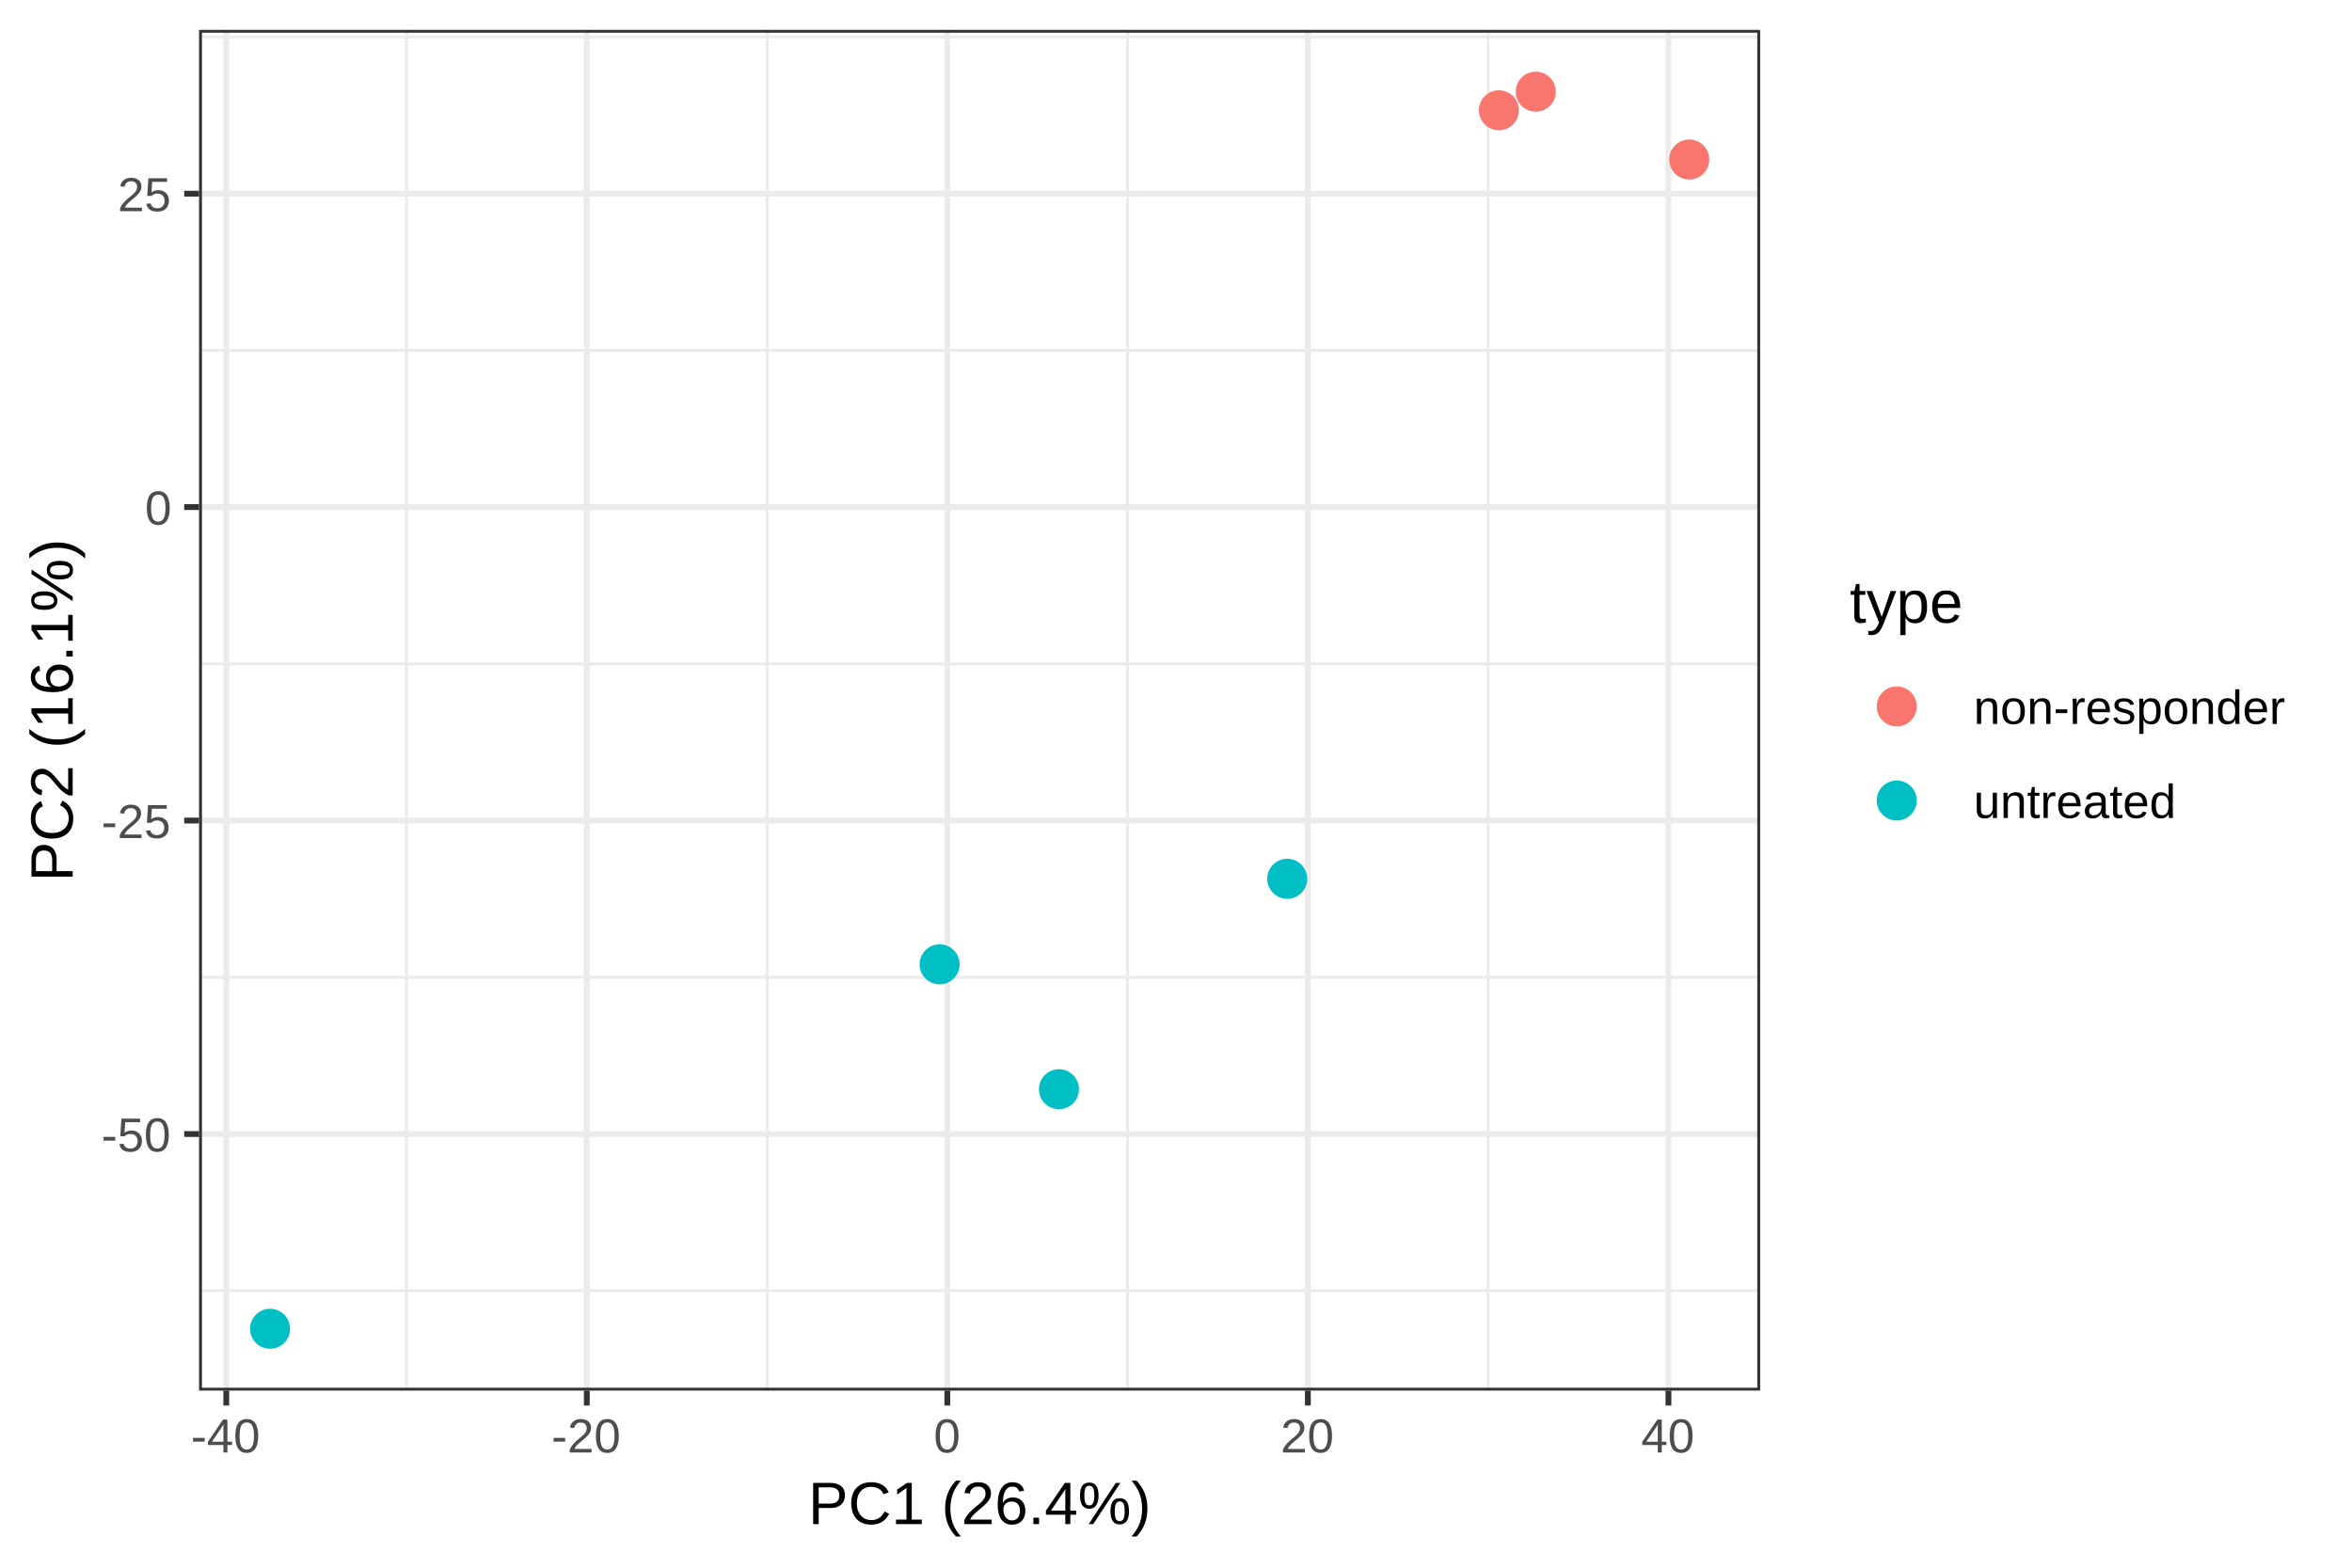
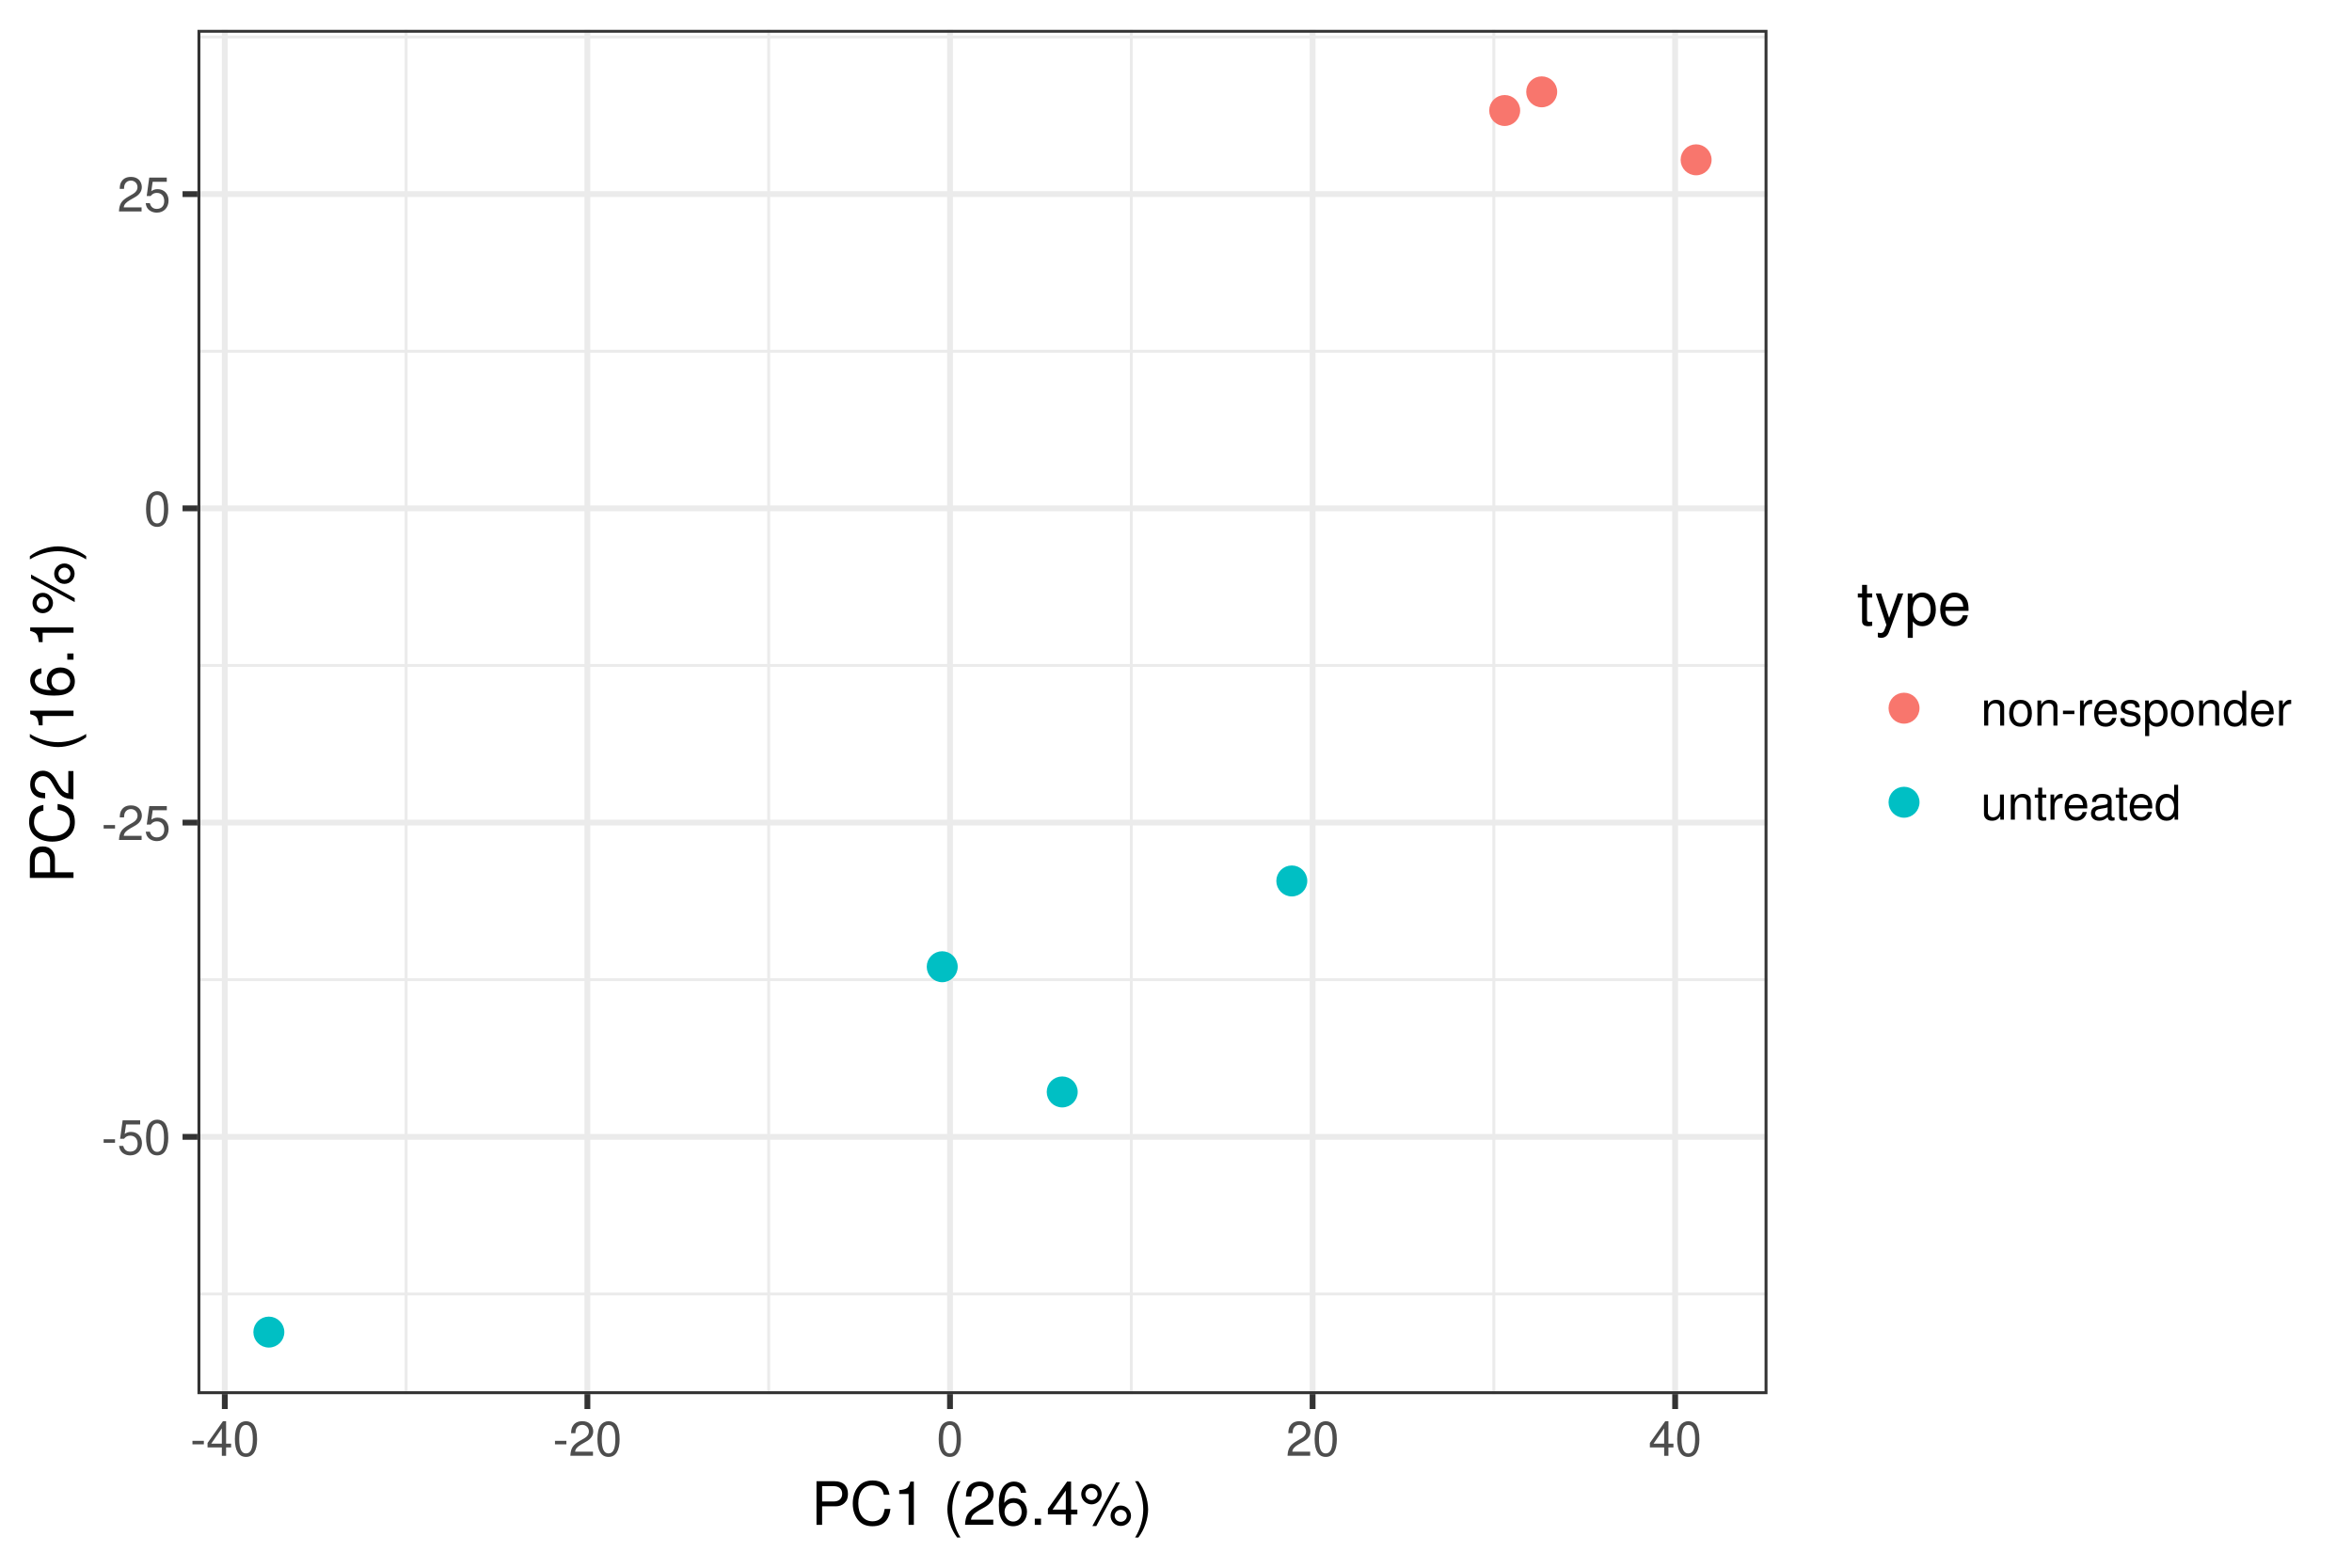
<svg xmlns="http://www.w3.org/2000/svg" viewBox="0 0 432.00 288.00">
  <defs>
    <style type="text/css">
-     line, polyline, path, rect, circle {
+     line, polyline, polygon, path, rect, circle {
      fill: none;
      stroke: #000000;
      stroke-linecap: round;
      stroke-linejoin: round;
      stroke-miterlimit: 10.00;
    }
  </style>
  </defs>
  <rect width="100%" height="100%" style="stroke: none; fill: #FFFFFF;" />
-   <rect x="0.00" y="0.00" width="432.00" height="288.00" style="stroke-width: 1.07; stroke: #FFFFFF; fill: #FFFFFF;" />
+   <rect x="0" y="0.00" width="432.00" height="288.00" style="stroke-width: 1.07; stroke: #FFFFFF; fill: #FFFFFF;" />
  <defs>
-     <clipPath id="cpMzYuNTY0N3wzMjMuMzA0fDI1NS40NzR8NS40Nzk0NQ==">
-       <rect x="36.56" y="5.48" width="286.74" height="249.99" />
+     <clipPath id="cpMzYuMjd8MzI0LjY0fDI1Ni4xMXw1LjQ4">
+       <rect x="36.27" y="5.48" width="288.37" height="250.64" />
    </clipPath>
  </defs>
-   <rect x="36.56" y="5.48" width="286.74" height="249.99" style="stroke-width: 1.07; stroke: none; fill: #FFFFFF;" clip-path="url(#cpMzYuNTY0N3wzMjMuMzA0fDI1NS40NzR8NS40Nzk0NQ==)" />
-   <polyline points="36.56,237.12 323.30,237.12 " style="stroke-width: 0.53; stroke: #EBEBEB; stroke-linecap: butt;" clip-path="url(#cpMzYuNTY0N3wzMjMuMzA0fDI1NS40NzR8NS40Nzk0NQ==)" />
-   <polyline points="36.56,179.54 323.30,179.54 " style="stroke-width: 0.53; stroke: #EBEBEB; stroke-linecap: butt;" clip-path="url(#cpMzYuNTY0N3wzMjMuMzA0fDI1NS40NzR8NS40Nzk0NQ==)" />
-   <polyline points="36.56,121.96 323.30,121.96 " style="stroke-width: 0.53; stroke: #EBEBEB; stroke-linecap: butt;" clip-path="url(#cpMzYuNTY0N3wzMjMuMzA0fDI1NS40NzR8NS40Nzk0NQ==)" />
-   <polyline points="36.56,64.37 323.30,64.37 " style="stroke-width: 0.53; stroke: #EBEBEB; stroke-linecap: butt;" clip-path="url(#cpMzYuNTY0N3wzMjMuMzA0fDI1NS40NzR8NS40Nzk0NQ==)" />
-   <polyline points="36.56,6.79 323.30,6.79 " style="stroke-width: 0.53; stroke: #EBEBEB; stroke-linecap: butt;" clip-path="url(#cpMzYuNTY0N3wzMjMuMzA0fDI1NS40NzR8NS40Nzk0NQ==)" />
-   <polyline points="74.67,255.47 74.67,5.48 " style="stroke-width: 0.53; stroke: #EBEBEB; stroke-linecap: butt;" clip-path="url(#cpMzYuNTY0N3wzMjMuMzA0fDI1NS40NzR8NS40Nzk0NQ==)" />
-   <polyline points="140.89,255.47 140.89,5.48 " style="stroke-width: 0.53; stroke: #EBEBEB; stroke-linecap: butt;" clip-path="url(#cpMzYuNTY0N3wzMjMuMzA0fDI1NS40NzR8NS40Nzk0NQ==)" />
-   <polyline points="207.11,255.47 207.11,5.48 " style="stroke-width: 0.53; stroke: #EBEBEB; stroke-linecap: butt;" clip-path="url(#cpMzYuNTY0N3wzMjMuMzA0fDI1NS40NzR8NS40Nzk0NQ==)" />
-   <polyline points="273.33,255.47 273.33,5.48 " style="stroke-width: 0.53; stroke: #EBEBEB; stroke-linecap: butt;" clip-path="url(#cpMzYuNTY0N3wzMjMuMzA0fDI1NS40NzR8NS40Nzk0NQ==)" />
-   <polyline points="36.56,208.33 323.30,208.33 " style="stroke-width: 1.07; stroke: #EBEBEB; stroke-linecap: butt;" clip-path="url(#cpMzYuNTY0N3wzMjMuMzA0fDI1NS40NzR8NS40Nzk0NQ==)" />
-   <polyline points="36.56,150.75 323.30,150.75 " style="stroke-width: 1.07; stroke: #EBEBEB; stroke-linecap: butt;" clip-path="url(#cpMzYuNTY0N3wzMjMuMzA0fDI1NS40NzR8NS40Nzk0NQ==)" />
-   <polyline points="36.56,93.16 323.30,93.16 " style="stroke-width: 1.07; stroke: #EBEBEB; stroke-linecap: butt;" clip-path="url(#cpMzYuNTY0N3wzMjMuMzA0fDI1NS40NzR8NS40Nzk0NQ==)" />
-   <polyline points="36.56,35.58 323.30,35.58 " style="stroke-width: 1.07; stroke: #EBEBEB; stroke-linecap: butt;" clip-path="url(#cpMzYuNTY0N3wzMjMuMzA0fDI1NS40NzR8NS40Nzk0NQ==)" />
-   <polyline points="41.56,255.47 41.56,5.48 " style="stroke-width: 1.07; stroke: #EBEBEB; stroke-linecap: butt;" clip-path="url(#cpMzYuNTY0N3wzMjMuMzA0fDI1NS40NzR8NS40Nzk0NQ==)" />
-   <polyline points="107.78,255.47 107.78,5.48 " style="stroke-width: 1.07; stroke: #EBEBEB; stroke-linecap: butt;" clip-path="url(#cpMzYuNTY0N3wzMjMuMzA0fDI1NS40NzR8NS40Nzk0NQ==)" />
-   <polyline points="174.00,255.47 174.00,5.48 " style="stroke-width: 1.07; stroke: #EBEBEB; stroke-linecap: butt;" clip-path="url(#cpMzYuNTY0N3wzMjMuMzA0fDI1NS40NzR8NS40Nzk0NQ==)" />
-   <polyline points="240.22,255.47 240.22,5.48 " style="stroke-width: 1.07; stroke: #EBEBEB; stroke-linecap: butt;" clip-path="url(#cpMzYuNTY0N3wzMjMuMzA0fDI1NS40NzR8NS40Nzk0NQ==)" />
-   <polyline points="306.45,255.47 306.45,5.48 " style="stroke-width: 1.07; stroke: #EBEBEB; stroke-linecap: butt;" clip-path="url(#cpMzYuNTY0N3wzMjMuMzA0fDI1NS40NzR8NS40Nzk0NQ==)" />
-   <circle cx="310.27" cy="29.30" r="2.49pt" style="stroke-width: 0.71; stroke: #F8766D; fill: #F8766D;" clip-path="url(#cpMzYuNTY0N3wzMjMuMzA0fDI1NS40NzR8NS40Nzk0NQ==)" />
-   <circle cx="194.50" cy="200.10" r="2.49pt" style="stroke-width: 0.71; stroke: #00BFC4; fill: #00BFC4;" clip-path="url(#cpMzYuNTY0N3wzMjMuMzA0fDI1NS40NzR8NS40Nzk0NQ==)" />
-   <circle cx="236.43" cy="161.44" r="2.49pt" style="stroke-width: 0.71; stroke: #00BFC4; fill: #00BFC4;" clip-path="url(#cpMzYuNTY0N3wzMjMuMzA0fDI1NS40NzR8NS40Nzk0NQ==)" />
-   <circle cx="282.08" cy="16.84" r="2.49pt" style="stroke-width: 0.71; stroke: #F8766D; fill: #F8766D;" clip-path="url(#cpMzYuNTY0N3wzMjMuMzA0fDI1NS40NzR8NS40Nzk0NQ==)" />
-   <circle cx="275.31" cy="20.26" r="2.49pt" style="stroke-width: 0.71; stroke: #F8766D; fill: #F8766D;" clip-path="url(#cpMzYuNTY0N3wzMjMuMzA0fDI1NS40NzR8NS40Nzk0NQ==)" />
-   <circle cx="172.58" cy="177.16" r="2.49pt" style="stroke-width: 0.71; stroke: #00BFC4; fill: #00BFC4;" clip-path="url(#cpMzYuNTY0N3wzMjMuMzA0fDI1NS40NzR8NS40Nzk0NQ==)" />
-   <circle cx="49.60" cy="244.11" r="2.49pt" style="stroke-width: 0.71; stroke: #00BFC4; fill: #00BFC4;" clip-path="url(#cpMzYuNTY0N3wzMjMuMzA0fDI1NS40NzR8NS40Nzk0NQ==)" />
-   <rect x="36.56" y="5.48" width="286.74" height="249.99" style="stroke-width: 1.07; stroke: #333333;" clip-path="url(#cpMzYuNTY0N3wzMjMuMzA0fDI1NS40NzR8NS40Nzk0NQ==)" />
+   <rect x="36.27" y="5.48" width="288.37" height="250.64" style="stroke-width: 1.07; stroke: none; fill: #FFFFFF;" clip-path="url(#cpMzYuMjd8MzI0LjY0fDI1Ni4xMXw1LjQ4)" />
+   <polyline points="36.27,237.71 324.64,237.71 " style="stroke-width: 0.53; stroke: #EBEBEB; stroke-linecap: butt;" clip-path="url(#cpMzYuMjd8MzI0LjY0fDI1Ni4xMXw1LjQ4)" />
+   <polyline points="36.27,179.98 324.64,179.98 " style="stroke-width: 0.53; stroke: #EBEBEB; stroke-linecap: butt;" clip-path="url(#cpMzYuMjd8MzI0LjY0fDI1Ni4xMXw1LjQ4)" />
+   <polyline points="36.27,122.25 324.64,122.25 " style="stroke-width: 0.53; stroke: #EBEBEB; stroke-linecap: butt;" clip-path="url(#cpMzYuMjd8MzI0LjY0fDI1Ni4xMXw1LjQ4)" />
+   <polyline points="36.27,64.52 324.64,64.52 " style="stroke-width: 0.53; stroke: #EBEBEB; stroke-linecap: butt;" clip-path="url(#cpMzYuMjd8MzI0LjY0fDI1Ni4xMXw1LjQ4)" />
+   <polyline points="36.27,6.80 324.64,6.80 " style="stroke-width: 0.53; stroke: #EBEBEB; stroke-linecap: butt;" clip-path="url(#cpMzYuMjd8MzI0LjY0fDI1Ni4xMXw1LjQ4)" />
+   <polyline points="74.59,256.11 74.59,5.48 " style="stroke-width: 0.53; stroke: #EBEBEB; stroke-linecap: butt;" clip-path="url(#cpMzYuMjd8MzI0LjY0fDI1Ni4xMXw1LjQ4)" />
+   <polyline points="141.19,256.11 141.19,5.48 " style="stroke-width: 0.53; stroke: #EBEBEB; stroke-linecap: butt;" clip-path="url(#cpMzYuMjd8MzI0LjY0fDI1Ni4xMXw1LjQ4)" />
+   <polyline points="207.79,256.11 207.79,5.48 " style="stroke-width: 0.53; stroke: #EBEBEB; stroke-linecap: butt;" clip-path="url(#cpMzYuMjd8MzI0LjY0fDI1Ni4xMXw1LjQ4)" />
+   <polyline points="274.38,256.11 274.38,5.48 " style="stroke-width: 0.53; stroke: #EBEBEB; stroke-linecap: butt;" clip-path="url(#cpMzYuMjd8MzI0LjY0fDI1Ni4xMXw1LjQ4)" />
+   <polyline points="36.27,208.85 324.64,208.85 " style="stroke-width: 1.07; stroke: #EBEBEB; stroke-linecap: butt;" clip-path="url(#cpMzYuMjd8MzI0LjY0fDI1Ni4xMXw1LjQ4)" />
+   <polyline points="36.27,151.12 324.64,151.12 " style="stroke-width: 1.07; stroke: #EBEBEB; stroke-linecap: butt;" clip-path="url(#cpMzYuMjd8MzI0LjY0fDI1Ni4xMXw1LjQ4)" />
+   <polyline points="36.27,93.39 324.64,93.39 " style="stroke-width: 1.07; stroke: #EBEBEB; stroke-linecap: butt;" clip-path="url(#cpMzYuMjd8MzI0LjY0fDI1Ni4xMXw1LjQ4)" />
+   <polyline points="36.27,35.66 324.64,35.66 " style="stroke-width: 1.07; stroke: #EBEBEB; stroke-linecap: butt;" clip-path="url(#cpMzYuMjd8MzI0LjY0fDI1Ni4xMXw1LjQ4)" />
+   <polyline points="41.29,256.11 41.29,5.48 " style="stroke-width: 1.07; stroke: #EBEBEB; stroke-linecap: butt;" clip-path="url(#cpMzYuMjd8MzI0LjY0fDI1Ni4xMXw1LjQ4)" />
+   <polyline points="107.89,256.11 107.89,5.48 " style="stroke-width: 1.07; stroke: #EBEBEB; stroke-linecap: butt;" clip-path="url(#cpMzYuMjd8MzI0LjY0fDI1Ni4xMXw1LjQ4)" />
+   <polyline points="174.49,256.11 174.49,5.48 " style="stroke-width: 1.07; stroke: #EBEBEB; stroke-linecap: butt;" clip-path="url(#cpMzYuMjd8MzI0LjY0fDI1Ni4xMXw1LjQ4)" />
+   <polyline points="241.09,256.11 241.09,5.48 " style="stroke-width: 1.07; stroke: #EBEBEB; stroke-linecap: butt;" clip-path="url(#cpMzYuMjd8MzI0LjY0fDI1Ni4xMXw1LjQ4)" />
+   <polyline points="307.68,256.11 307.68,5.48 " style="stroke-width: 1.07; stroke: #EBEBEB; stroke-linecap: butt;" clip-path="url(#cpMzYuMjd8MzI0LjY0fDI1Ni4xMXw1LjQ4)" />
+   <circle cx="311.53" cy="29.36" r="2.49" style="stroke-width: 0.71; stroke: #F8766D; fill: #F8766D;" clip-path="url(#cpMzYuMjd8MzI0LjY0fDI1Ni4xMXw1LjQ4)" />
+   <circle cx="195.10" cy="200.60" r="2.49" style="stroke-width: 0.71; stroke: #00BFC4; fill: #00BFC4;" clip-path="url(#cpMzYuMjd8MzI0LjY0fDI1Ni4xMXw1LjQ4)" />
+   <circle cx="237.27" cy="161.84" r="2.49" style="stroke-width: 0.71; stroke: #00BFC4; fill: #00BFC4;" clip-path="url(#cpMzYuMjd8MzI0LjY0fDI1Ni4xMXw1LjQ4)" />
+   <circle cx="283.17" cy="16.87" r="2.49" style="stroke-width: 0.71; stroke: #F8766D; fill: #F8766D;" clip-path="url(#cpMzYuMjd8MzI0LjY0fDI1Ni4xMXw1LjQ4)" />
+   <circle cx="276.37" cy="20.30" r="2.49" style="stroke-width: 0.71; stroke: #F8766D; fill: #F8766D;" clip-path="url(#cpMzYuMjd8MzI0LjY0fDI1Ni4xMXw1LjQ4)" />
+   <circle cx="173.06" cy="177.60" r="2.49" style="stroke-width: 0.71; stroke: #00BFC4; fill: #00BFC4;" clip-path="url(#cpMzYuMjd8MzI0LjY0fDI1Ni4xMXw1LjQ4)" />
+   <circle cx="49.38" cy="244.72" r="2.49" style="stroke-width: 0.71; stroke: #00BFC4; fill: #00BFC4;" clip-path="url(#cpMzYuMjd8MzI0LjY0fDI1Ni4xMXw1LjQ4)" />
+   <rect x="36.27" y="5.48" width="288.37" height="250.64" style="stroke-width: 1.07; stroke: #333333;" clip-path="url(#cpMzYuMjd8MzI0LjY0fDI1Ni4xMXw1LjQ4)" />
  <defs>
-     <clipPath id="cpMHw0MzJ8Mjg4fDA=">
+     <clipPath id="cpMC4wMHw0MzIuMDB8Mjg4LjAwfDAuMDA=">
      <rect x="0.00" y="0.00" width="432.00" height="288.00" />
    </clipPath>
  </defs>
-   <g clip-path="url(#cpMHw0MzJ8Mjg4fDA=)">
-     <text x="18.63" y="211.55" style="font-size: 8.80px; fill: #4D4D4D; font-family: Arial;" textLength="13.01px" lengthAdjust="spacingAndGlyphs">-50</text>
+   <g clip-path="url(#cpMC4wMHw0MzIuMDB8Mjg4LjAwfDAuMDA=)">
+     <text x="18.63" y="212.05" style="font-size: 8.80px; fill: #4D4D4D; font-family: Nimbus Sans L;" textLength="12.71px" lengthAdjust="spacingAndGlyphs">-50</text>
  </g>
-   <g clip-path="url(#cpMHw0MzJ8Mjg4fDA=)">
-     <text x="18.63" y="153.96" style="font-size: 8.80px; fill: #4D4D4D; font-family: Arial;" textLength="13.01px" lengthAdjust="spacingAndGlyphs">-25</text>
+   <g clip-path="url(#cpMC4wMHw0MzIuMDB8Mjg4LjAwfDAuMDA=)">
+     <text x="18.63" y="154.32" style="font-size: 8.80px; fill: #4D4D4D; font-family: Nimbus Sans L;" textLength="12.71px" lengthAdjust="spacingAndGlyphs">-25</text>
  </g>
-   <g clip-path="url(#cpMHw0MzJ8Mjg4fDA=)">
-     <text x="26.63" y="96.38" style="font-size: 8.80px; fill: #4D4D4D; font-family: Arial;" textLength="5.01px" lengthAdjust="spacingAndGlyphs">0</text>
+   <g clip-path="url(#cpMC4wMHw0MzIuMDB8Mjg4LjAwfDAuMDA=)">
+     <text x="26.45" y="96.59" style="font-size: 8.80px; fill: #4D4D4D; font-family: Nimbus Sans L;" textLength="4.89px" lengthAdjust="spacingAndGlyphs">0</text>
  </g>
-   <g clip-path="url(#cpMHw0MzJ8Mjg4fDA=)">
-     <text x="21.62" y="38.80" style="font-size: 8.80px; fill: #4D4D4D; font-family: Arial;" textLength="10.01px" lengthAdjust="spacingAndGlyphs">25</text>
+   <g clip-path="url(#cpMC4wMHw0MzIuMDB8Mjg4LjAwfDAuMDA=)">
+     <text x="21.55" y="38.86" style="font-size: 8.80px; fill: #4D4D4D; font-family: Nimbus Sans L;" textLength="9.78px" lengthAdjust="spacingAndGlyphs">25</text>
  </g>
-   <polyline points="33.83,208.33 36.56,208.33 " style="stroke-width: 1.07; stroke: #333333; stroke-linecap: butt;" clip-path="url(#cpMHw0MzJ8Mjg4fDA=)" />
-   <polyline points="33.83,150.75 36.56,150.75 " style="stroke-width: 1.07; stroke: #333333; stroke-linecap: butt;" clip-path="url(#cpMHw0MzJ8Mjg4fDA=)" />
-   <polyline points="33.83,93.16 36.56,93.16 " style="stroke-width: 1.07; stroke: #333333; stroke-linecap: butt;" clip-path="url(#cpMHw0MzJ8Mjg4fDA=)" />
-   <polyline points="33.83,35.58 36.56,35.58 " style="stroke-width: 1.07; stroke: #333333; stroke-linecap: butt;" clip-path="url(#cpMHw0MzJ8Mjg4fDA=)" />
-   <polyline points="41.56,258.21 41.56,255.47 " style="stroke-width: 1.07; stroke: #333333; stroke-linecap: butt;" clip-path="url(#cpMHw0MzJ8Mjg4fDA=)" />
-   <polyline points="107.78,258.21 107.78,255.47 " style="stroke-width: 1.07; stroke: #333333; stroke-linecap: butt;" clip-path="url(#cpMHw0MzJ8Mjg4fDA=)" />
-   <polyline points="174.00,258.21 174.00,255.47 " style="stroke-width: 1.07; stroke: #333333; stroke-linecap: butt;" clip-path="url(#cpMHw0MzJ8Mjg4fDA=)" />
-   <polyline points="240.22,258.21 240.22,255.47 " style="stroke-width: 1.07; stroke: #333333; stroke-linecap: butt;" clip-path="url(#cpMHw0MzJ8Mjg4fDA=)" />
-   <polyline points="306.45,258.21 306.45,255.47 " style="stroke-width: 1.07; stroke: #333333; stroke-linecap: butt;" clip-path="url(#cpMHw0MzJ8Mjg4fDA=)" />
-   <g clip-path="url(#cpMHw0MzJ8Mjg4fDA=)">
-     <text x="35.06" y="266.84" style="font-size: 8.80px; fill: #4D4D4D; font-family: Arial;" textLength="13.01px" lengthAdjust="spacingAndGlyphs">-40</text>
+   <polyline points="33.53,208.85 36.27,208.85 " style="stroke-width: 1.07; stroke: #333333; stroke-linecap: butt;" clip-path="url(#cpMC4wMHw0MzIuMDB8Mjg4LjAwfDAuMDA=)" />
+   <polyline points="33.53,151.12 36.27,151.12 " style="stroke-width: 1.07; stroke: #333333; stroke-linecap: butt;" clip-path="url(#cpMC4wMHw0MzIuMDB8Mjg4LjAwfDAuMDA=)" />
+   <polyline points="33.53,93.39 36.27,93.39 " style="stroke-width: 1.07; stroke: #333333; stroke-linecap: butt;" clip-path="url(#cpMC4wMHw0MzIuMDB8Mjg4LjAwfDAuMDA=)" />
+   <polyline points="33.53,35.66 36.27,35.66 " style="stroke-width: 1.07; stroke: #333333; stroke-linecap: butt;" clip-path="url(#cpMC4wMHw0MzIuMDB8Mjg4LjAwfDAuMDA=)" />
+   <polyline points="41.29,258.85 41.29,256.11 " style="stroke-width: 1.07; stroke: #333333; stroke-linecap: butt;" clip-path="url(#cpMC4wMHw0MzIuMDB8Mjg4LjAwfDAuMDA=)" />
+   <polyline points="107.89,258.85 107.89,256.11 " style="stroke-width: 1.07; stroke: #333333; stroke-linecap: butt;" clip-path="url(#cpMC4wMHw0MzIuMDB8Mjg4LjAwfDAuMDA=)" />
+   <polyline points="174.49,258.85 174.49,256.11 " style="stroke-width: 1.07; stroke: #333333; stroke-linecap: butt;" clip-path="url(#cpMC4wMHw0MzIuMDB8Mjg4LjAwfDAuMDA=)" />
+   <polyline points="241.09,258.85 241.09,256.11 " style="stroke-width: 1.07; stroke: #333333; stroke-linecap: butt;" clip-path="url(#cpMC4wMHw0MzIuMDB8Mjg4LjAwfDAuMDA=)" />
+   <polyline points="307.68,258.85 307.68,256.11 " style="stroke-width: 1.07; stroke: #333333; stroke-linecap: butt;" clip-path="url(#cpMC4wMHw0MzIuMDB8Mjg4LjAwfDAuMDA=)" />
+   <g clip-path="url(#cpMC4wMHw0MzIuMDB8Mjg4LjAwfDAuMDA=)">
+     <text x="34.94" y="267.45" style="font-size: 8.80px; fill: #4D4D4D; font-family: Nimbus Sans L;" textLength="12.71px" lengthAdjust="spacingAndGlyphs">-40</text>
  </g>
-   <g clip-path="url(#cpMHw0MzJ8Mjg4fDA=)">
-     <text x="101.28" y="266.84" style="font-size: 8.80px; fill: #4D4D4D; font-family: Arial;" textLength="13.01px" lengthAdjust="spacingAndGlyphs">-20</text>
+   <g clip-path="url(#cpMC4wMHw0MzIuMDB8Mjg4LjAwfDAuMDA=)">
+     <text x="101.53" y="267.45" style="font-size: 8.80px; fill: #4D4D4D; font-family: Nimbus Sans L;" textLength="12.71px" lengthAdjust="spacingAndGlyphs">-20</text>
  </g>
-   <g clip-path="url(#cpMHw0MzJ8Mjg4fDA=)">
-     <text x="171.50" y="266.84" style="font-size: 8.80px; fill: #4D4D4D; font-family: Arial;" textLength="5.01px" lengthAdjust="spacingAndGlyphs">0</text>
+   <g clip-path="url(#cpMC4wMHw0MzIuMDB8Mjg4LjAwfDAuMDA=)">
+     <text x="172.04" y="267.45" style="font-size: 8.80px; fill: #4D4D4D; font-family: Nimbus Sans L;" textLength="4.89px" lengthAdjust="spacingAndGlyphs">0</text>
  </g>
-   <g clip-path="url(#cpMHw0MzJ8Mjg4fDA=)">
-     <text x="235.22" y="266.84" style="font-size: 8.80px; fill: #4D4D4D; font-family: Arial;" textLength="10.01px" lengthAdjust="spacingAndGlyphs">20</text>
+   <g clip-path="url(#cpMC4wMHw0MzIuMDB8Mjg4LjAwfDAuMDA=)">
+     <text x="236.19" y="267.45" style="font-size: 8.80px; fill: #4D4D4D; font-family: Nimbus Sans L;" textLength="9.78px" lengthAdjust="spacingAndGlyphs">20</text>
  </g>
-   <g clip-path="url(#cpMHw0MzJ8Mjg4fDA=)">
-     <text x="301.44" y="266.84" style="font-size: 8.80px; fill: #4D4D4D; font-family: Arial;" textLength="10.01px" lengthAdjust="spacingAndGlyphs">40</text>
+   <g clip-path="url(#cpMC4wMHw0MzIuMDB8Mjg4LjAwfDAuMDA=)">
+     <text x="302.79" y="267.45" style="font-size: 8.80px; fill: #4D4D4D; font-family: Nimbus Sans L;" textLength="9.78px" lengthAdjust="spacingAndGlyphs">40</text>
  </g>
-   <g clip-path="url(#cpMHw0MzJ8Mjg4fDA=)">
-     <text x="148.45" y="279.99" style="font-size: 11.00px; font-family: Arial;" textLength="62.97px" lengthAdjust="spacingAndGlyphs">PC1 (26.4%)</text>
+   <g clip-path="url(#cpMC4wMHw0MzIuMDB8Mjg4LjAwfDAuMDA=)">
+     <text x="148.97" y="280.13" style="font-size: 11.00px; font-family: Nimbus Sans L;" textLength="62.96px" lengthAdjust="spacingAndGlyphs">PC1 (26.4%)</text>
  </g>
-   <g clip-path="url(#cpMHw0MzJ8Mjg4fDA=)">
-     <text transform="translate(13.35,161.96) rotate(-90)" style="font-size: 11.00px; font-family: Arial;" textLength="62.97px" lengthAdjust="spacingAndGlyphs">PC2 (16.1%)</text>
+   <g clip-path="url(#cpMC4wMHw0MzIuMDB8Mjg4LjAwfDAuMDA=)">
+     <text transform="translate(13.50,162.28) rotate(-90)" style="font-size: 11.00px; font-family: Nimbus Sans L;" textLength="62.96px" lengthAdjust="spacingAndGlyphs">PC2 (16.1%)</text>
  </g>
-   <rect x="334.26" y="99.77" width="92.26" height="61.40" style="stroke-width: 1.07; stroke: none; fill: #FFFFFF;" clip-path="url(#cpMHw0MzJ8Mjg4fDA=)" />
-   <g clip-path="url(#cpMHw0MzJ8Mjg4fDA=)">
-     <text x="339.74" y="114.39" style="font-size: 11.00px; font-family: Arial;" textLength="20.79px" lengthAdjust="spacingAndGlyphs">type</text>
+   <rect x="335.60" y="100.09" width="90.92" height="61.40" style="stroke-width: 1.07; stroke: none; fill: #FFFFFF;" clip-path="url(#cpMC4wMHw0MzIuMDB8Mjg4LjAwfDAuMDA=)" />
+   <g clip-path="url(#cpMC4wMHw0MzIuMDB8Mjg4LjAwfDAuMDA=)">
+     <text x="341.08" y="114.79" style="font-size: 11.00px; font-family: Nimbus Sans L;" textLength="20.79px" lengthAdjust="spacingAndGlyphs">type</text>
  </g>
-   <rect x="339.74" y="121.14" width="17.28" height="17.28" style="stroke-width: 1.07; stroke: none; fill: #FFFFFF;" clip-path="url(#cpMHw0MzJ8Mjg4fDA=)" />
-   <circle cx="348.38" cy="129.78" r="2.49pt" style="stroke-width: 0.71; stroke: #F8766D; fill: #F8766D;" clip-path="url(#cpMHw0MzJ8Mjg4fDA=)" />
-   <rect x="339.74" y="138.42" width="17.28" height="17.28" style="stroke-width: 1.07; stroke: none; fill: #FFFFFF;" clip-path="url(#cpMHw0MzJ8Mjg4fDA=)" />
-   <circle cx="348.38" cy="147.06" r="2.49pt" style="stroke-width: 0.71; stroke: #00BFC4; fill: #00BFC4;" clip-path="url(#cpMHw0MzJ8Mjg4fDA=)" />
-   <g clip-path="url(#cpMHw0MzJ8Mjg4fDA=)">
-     <text x="362.50" y="133.00" style="font-size: 8.80px; font-family: Arial;" textLength="58.54px" lengthAdjust="spacingAndGlyphs">non-responder</text>
+   <rect x="341.08" y="121.46" width="17.28" height="17.28" style="stroke-width: 1.07; stroke: none; fill: #FFFFFF;" clip-path="url(#cpMC4wMHw0MzIuMDB8Mjg4LjAwfDAuMDA=)" />
+   <circle cx="349.72" cy="130.10" r="2.49" style="stroke-width: 0.71; stroke: #F8766D; fill: #F8766D;" clip-path="url(#cpMC4wMHw0MzIuMDB8Mjg4LjAwfDAuMDA=)" />
+   <rect x="341.08" y="138.74" width="17.28" height="17.28" style="stroke-width: 1.07; stroke: none; fill: #FFFFFF;" clip-path="url(#cpMC4wMHw0MzIuMDB8Mjg4LjAwfDAuMDA=)" />
+   <circle cx="349.72" cy="147.38" r="2.49" style="stroke-width: 0.71; stroke: #00BFC4; fill: #00BFC4;" clip-path="url(#cpMC4wMHw0MzIuMDB8Mjg4LjAwfDAuMDA=)" />
+   <g clip-path="url(#cpMC4wMHw0MzIuMDB8Mjg4LjAwfDAuMDA=)">
+     <text x="363.83" y="133.30" style="font-size: 8.80px; font-family: Nimbus Sans L;" textLength="57.21px" lengthAdjust="spacingAndGlyphs">non-responder</text>
  </g>
-   <g clip-path="url(#cpMHw0MzJ8Mjg4fDA=)">
-     <text x="362.50" y="150.28" style="font-size: 8.80px; font-family: Arial;" textLength="38.03px" lengthAdjust="spacingAndGlyphs">untreated</text>
+   <g clip-path="url(#cpMC4wMHw0MzIuMDB8Mjg4LjAwfDAuMDA=)">
+     <text x="363.83" y="150.58" style="font-size: 8.80px; font-family: Nimbus Sans L;" textLength="37.17px" lengthAdjust="spacingAndGlyphs">untreated</text>
  </g>
</svg>
